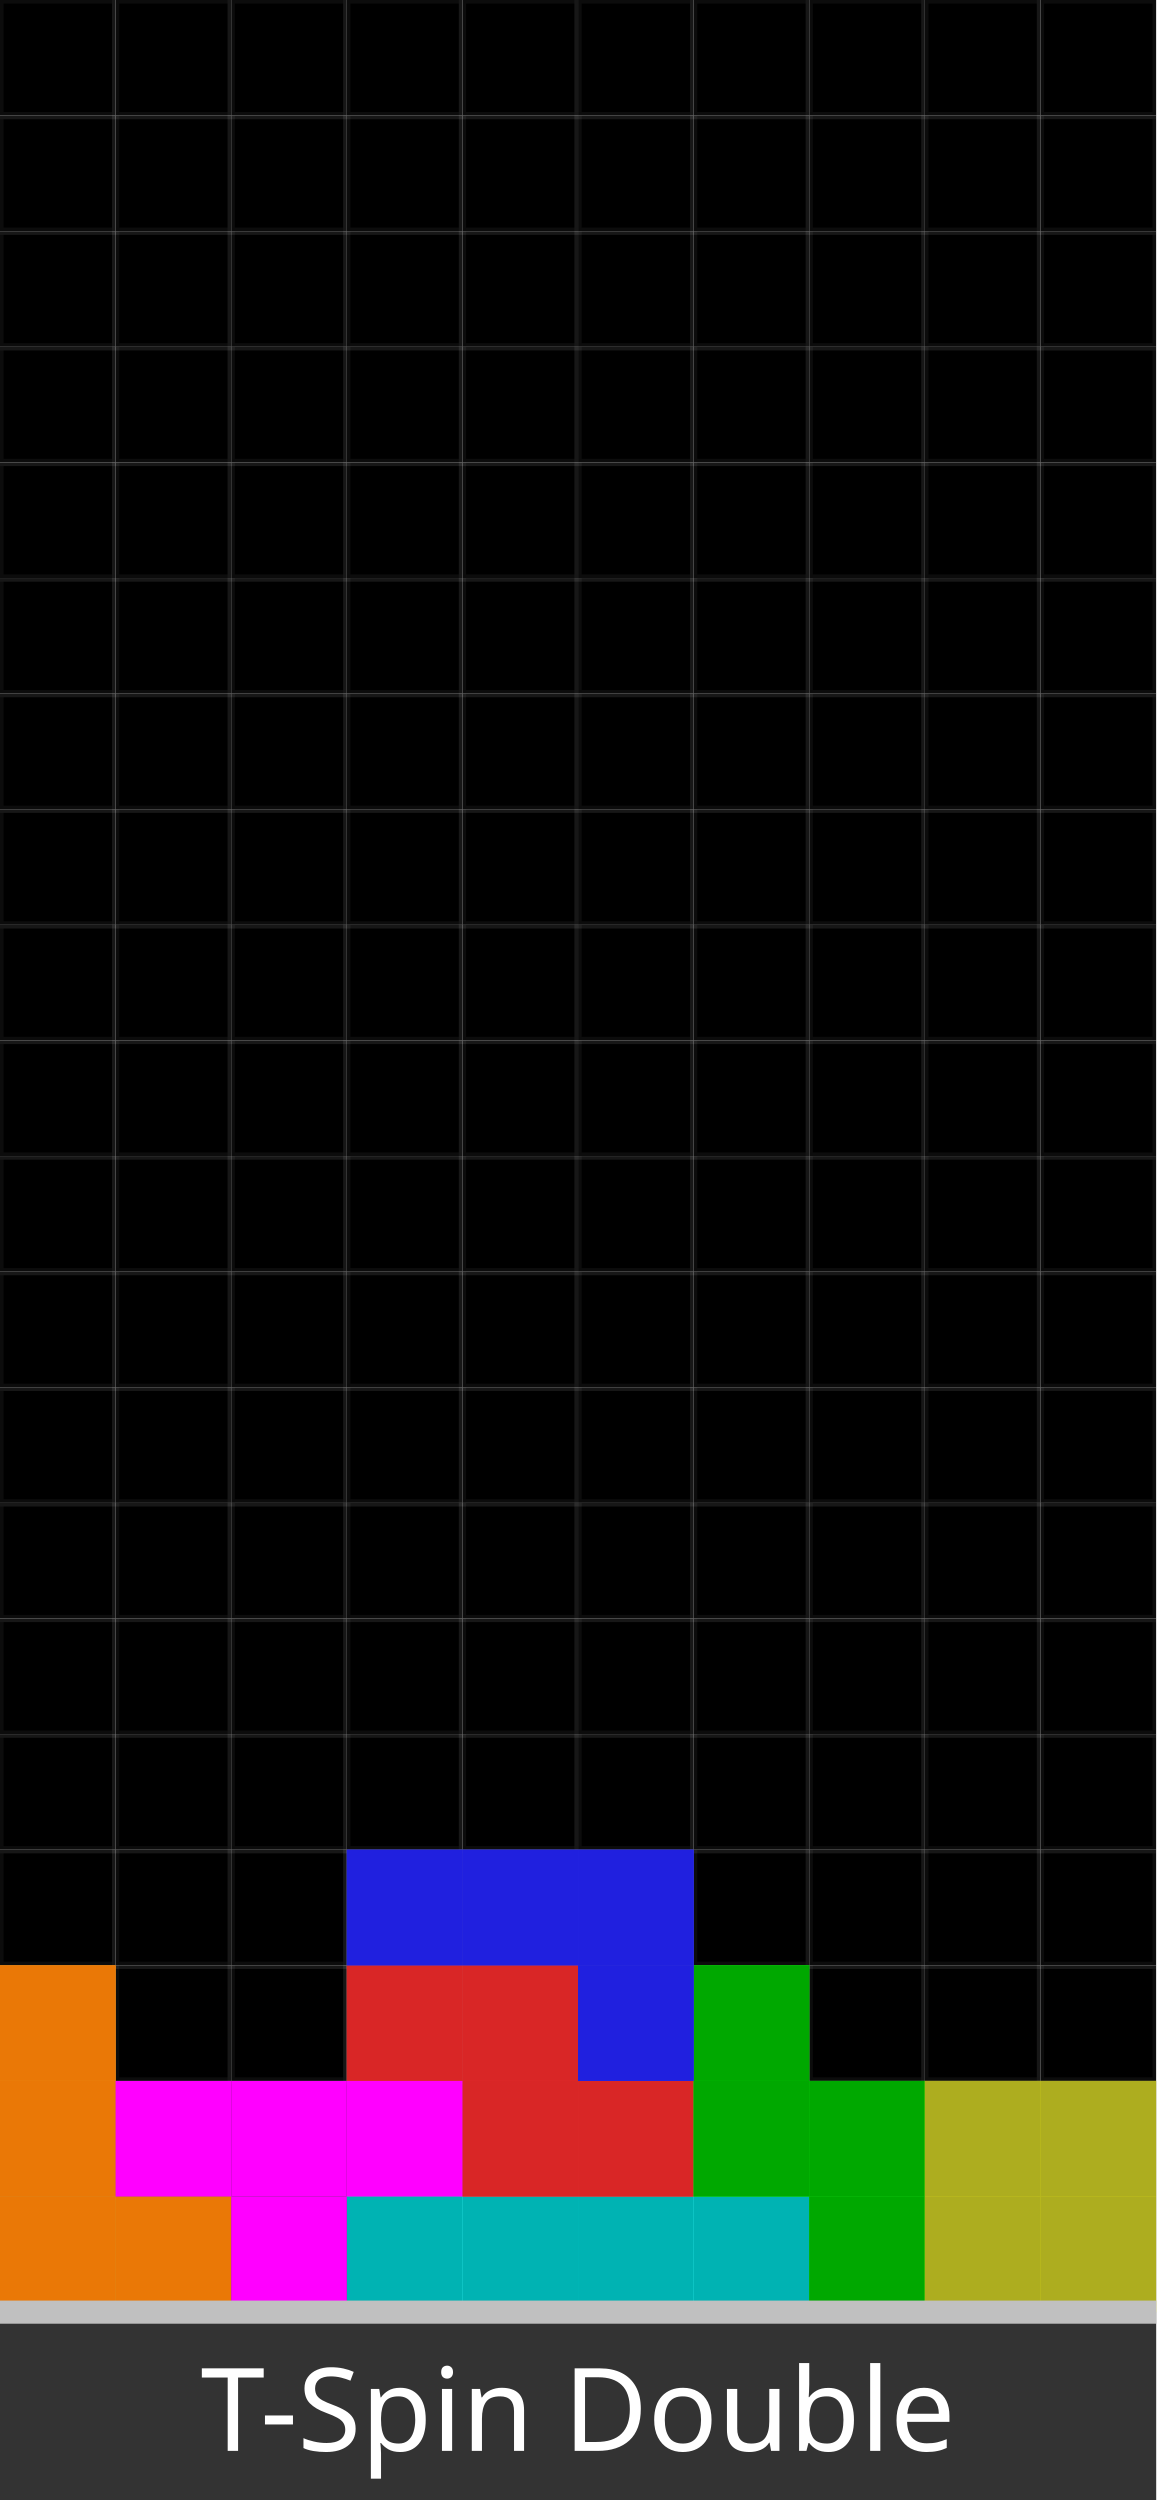
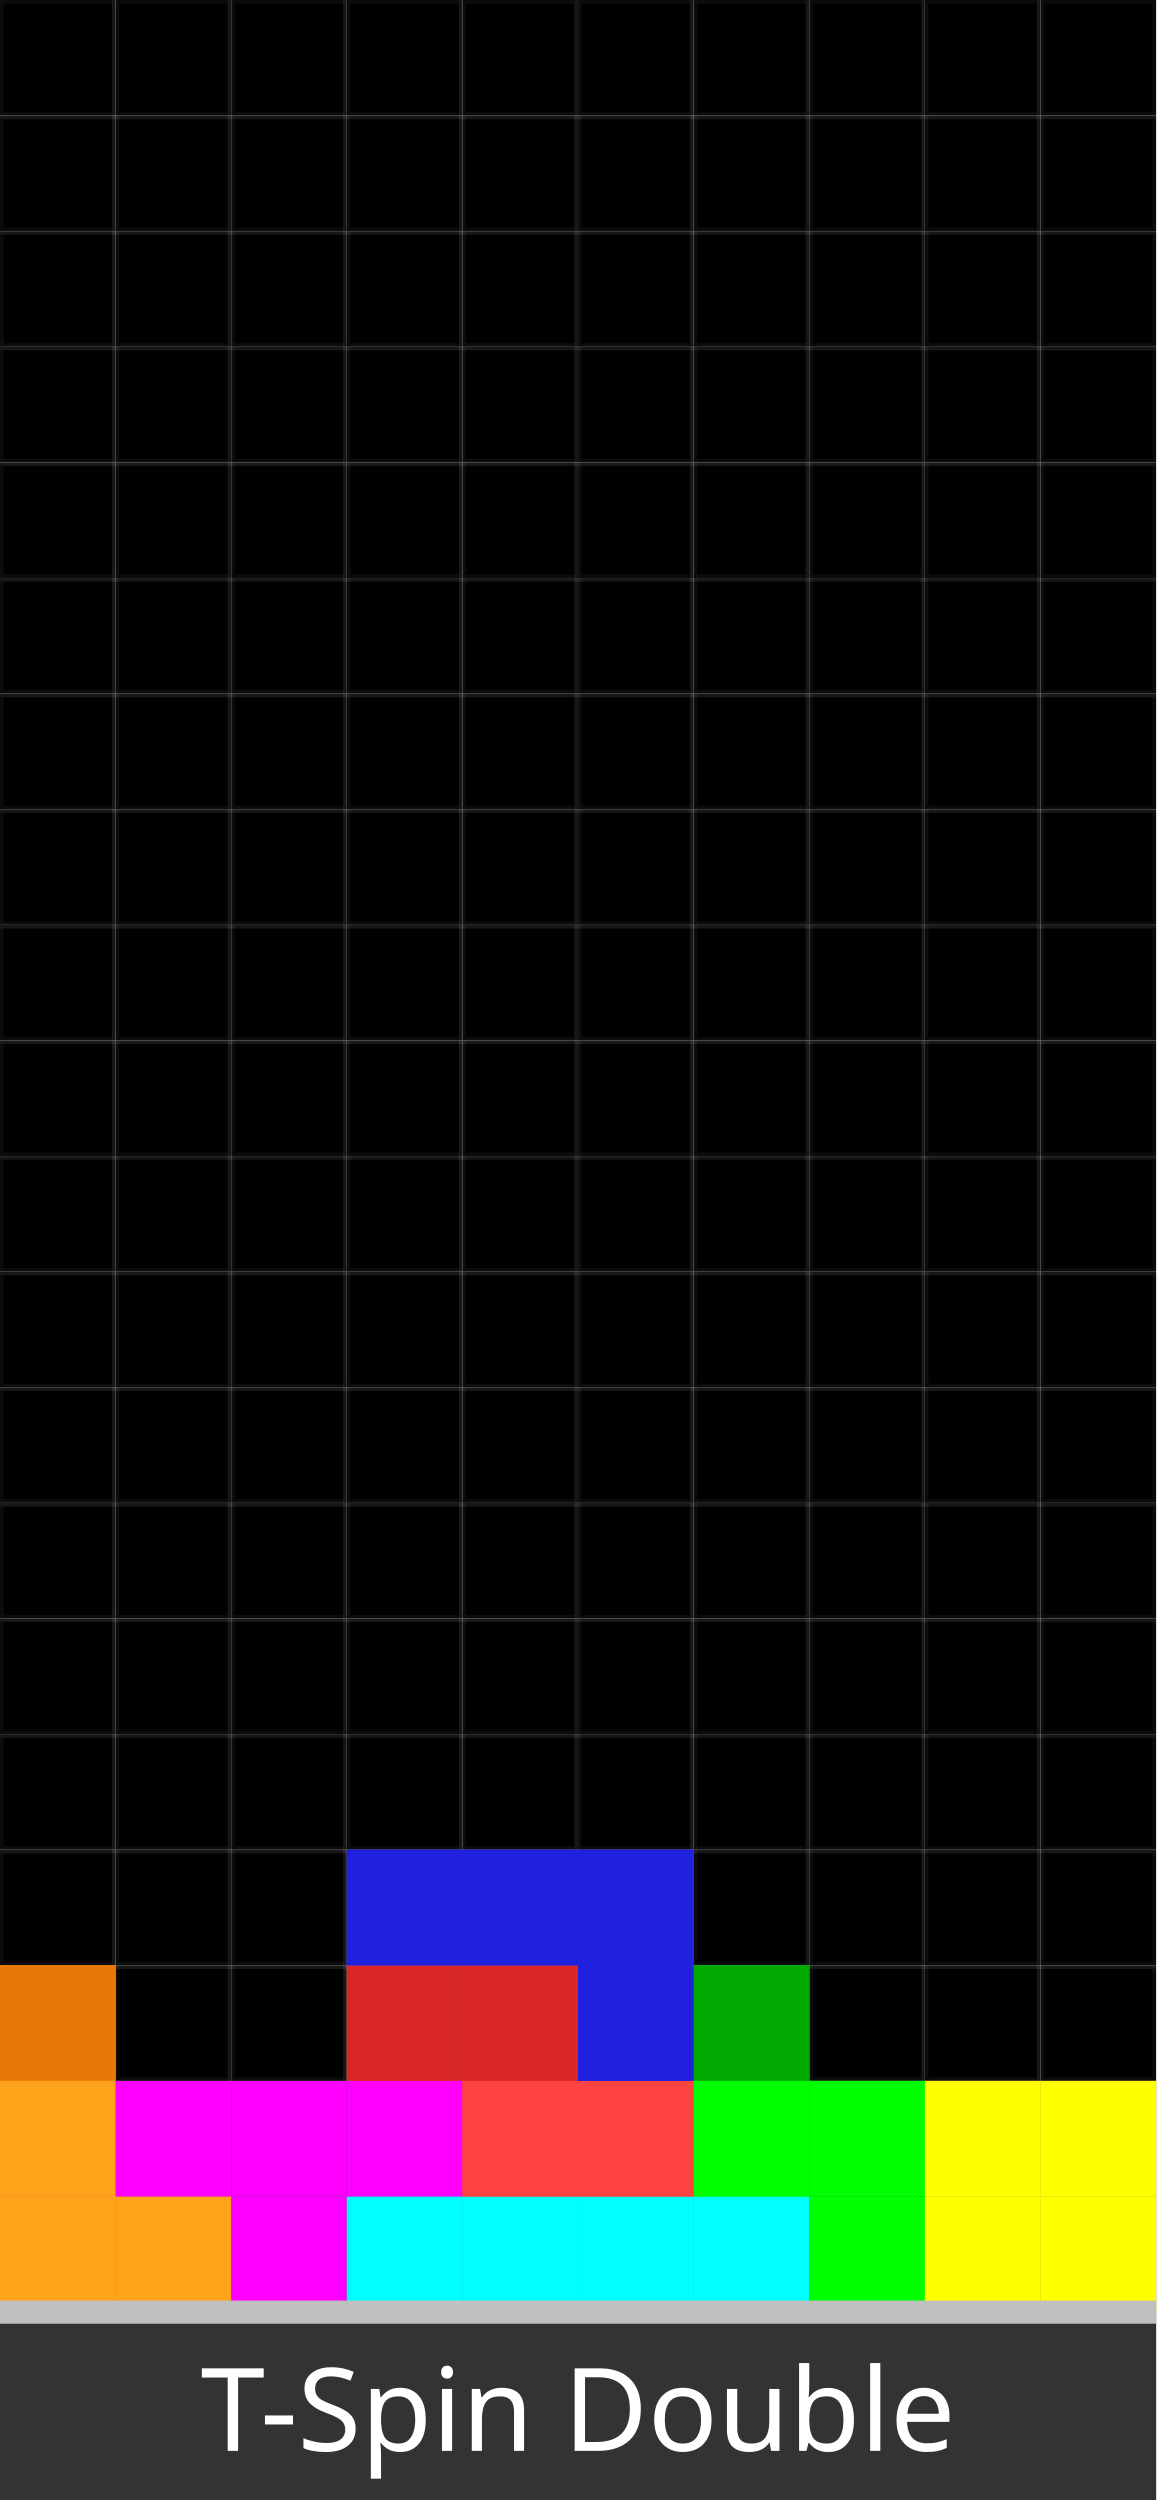
<svg xmlns="http://www.w3.org/2000/svg" viewBox="0 0 160 346" width="160" height="346" style="font-family: sans-serif">
  <defs>
    <rect id="t_" fill="#000" width="16" height="16" stroke="rgba(255,255,255,0.05)" />
    <rect id="tIl" fill="#0ff" width="16" height="16" />
    <rect id="tI" fill="hsl(180, 100%, 35%)" width="16" height="16" />
    <rect id="tZl" fill="hsl(0, 100%, 63%)" width="16" height="16" />
    <rect id="tLl" fill="hsl(36, 100%, 55%)" width="16" height="16" />
    <rect id="tZ" fill="hsl(0, 70%, 50%)" width="16" height="16" />
    <rect id="tL" fill="hsl(30, 95%, 47%)" width="16" height="16" />
    <rect id="tSl" fill="#0f0" width="16" height="16" />
    <rect id="tS" fill="hsl(120, 100%, 33%)" width="16" height="16" />
    <rect id="tOl" fill="#ff0" width="16" height="16" />
    <rect id="tO" fill="hsl(60, 70%, 40%)" width="16" height="16" />
    <rect id="tJl" fill="hsl(240, 100%, 60%)" width="16" height="16" />
    <rect id="tTl" fill="#f0f" width="16" height="16" />
    <rect id="tJ" fill="hsl(240, 75%, 50%)" width="16" height="16" />
  </defs>
  <svg viewBox="0 0 160 346" id="f0">
    <use href="#t_" x="0" y="304" />
    <use href="#t_" x="16" y="304" />
    <use href="#t_" x="32" y="304" />
    <use href="#t_" x="112" y="304" />
    <use href="#t_" x="128" y="304" />
    <use href="#t_" x="144" y="304" />
    <use href="#t_" x="0" y="288" />
    <use href="#t_" x="16" y="288" />
    <use href="#t_" x="32" y="288" />
    <use href="#t_" x="48" y="288" />
    <use href="#t_" x="64" y="288" />
    <use href="#t_" x="80" y="288" />
    <use href="#t_" x="96" y="288" />
    <use href="#t_" x="112" y="288" />
    <use href="#t_" x="128" y="288" />
    <use href="#t_" x="144" y="288" />
    <use href="#t_" x="0" y="272" />
    <use href="#t_" x="16" y="272" />
    <use href="#t_" x="32" y="272" />
    <use href="#t_" x="48" y="272" />
    <use href="#t_" x="64" y="272" />
    <use href="#t_" x="80" y="272" />
    <use href="#t_" x="96" y="272" />
    <use href="#t_" x="112" y="272" />
    <use href="#t_" x="128" y="272" />
    <use href="#t_" x="144" y="272" />
    <use href="#t_" x="0" y="256" />
    <use href="#t_" x="16" y="256" />
    <use href="#t_" x="32" y="256" />
    <use href="#t_" x="48" y="256" />
    <use href="#t_" x="64" y="256" />
    <use href="#t_" x="80" y="256" />
    <use href="#t_" x="96" y="256" />
    <use href="#t_" x="112" y="256" />
    <use href="#t_" x="128" y="256" />
    <use href="#t_" x="144" y="256" />
    <use href="#t_" x="0" y="240" />
    <use href="#t_" x="16" y="240" />
    <use href="#t_" x="32" y="240" />
    <use href="#t_" x="48" y="240" />
    <use href="#t_" x="64" y="240" />
    <use href="#t_" x="80" y="240" />
    <use href="#t_" x="96" y="240" />
    <use href="#t_" x="112" y="240" />
    <use href="#t_" x="128" y="240" />
    <use href="#t_" x="144" y="240" />
    <use href="#t_" x="0" y="224" />
    <use href="#t_" x="16" y="224" />
    <use href="#t_" x="32" y="224" />
    <use href="#t_" x="48" y="224" />
    <use href="#t_" x="64" y="224" />
    <use href="#t_" x="80" y="224" />
    <use href="#t_" x="96" y="224" />
    <use href="#t_" x="112" y="224" />
    <use href="#t_" x="128" y="224" />
    <use href="#t_" x="144" y="224" />
    <use href="#t_" x="0" y="208" />
    <use href="#t_" x="16" y="208" />
    <use href="#t_" x="32" y="208" />
    <use href="#t_" x="48" y="208" />
    <use href="#t_" x="64" y="208" />
    <use href="#t_" x="80" y="208" />
    <use href="#t_" x="96" y="208" />
    <use href="#t_" x="112" y="208" />
    <use href="#t_" x="128" y="208" />
    <use href="#t_" x="144" y="208" />
    <use href="#t_" x="0" y="192" />
    <use href="#t_" x="16" y="192" />
    <use href="#t_" x="32" y="192" />
    <use href="#t_" x="48" y="192" />
    <use href="#t_" x="64" y="192" />
    <use href="#t_" x="80" y="192" />
    <use href="#t_" x="96" y="192" />
    <use href="#t_" x="112" y="192" />
    <use href="#t_" x="128" y="192" />
    <use href="#t_" x="144" y="192" />
    <use href="#t_" x="0" y="176" />
    <use href="#t_" x="16" y="176" />
    <use href="#t_" x="32" y="176" />
    <use href="#t_" x="48" y="176" />
    <use href="#t_" x="64" y="176" />
    <use href="#t_" x="80" y="176" />
    <use href="#t_" x="96" y="176" />
    <use href="#t_" x="112" y="176" />
    <use href="#t_" x="128" y="176" />
    <use href="#t_" x="144" y="176" />
    <use href="#t_" x="0" y="160" />
    <use href="#t_" x="16" y="160" />
    <use href="#t_" x="32" y="160" />
    <use href="#t_" x="48" y="160" />
    <use href="#t_" x="64" y="160" />
    <use href="#t_" x="80" y="160" />
    <use href="#t_" x="96" y="160" />
    <use href="#t_" x="112" y="160" />
    <use href="#t_" x="128" y="160" />
    <use href="#t_" x="144" y="160" />
    <use href="#t_" x="0" y="144" />
    <use href="#t_" x="16" y="144" />
    <use href="#t_" x="32" y="144" />
    <use href="#t_" x="48" y="144" />
    <use href="#t_" x="64" y="144" />
    <use href="#t_" x="80" y="144" />
    <use href="#t_" x="96" y="144" />
    <use href="#t_" x="112" y="144" />
    <use href="#t_" x="128" y="144" />
    <use href="#t_" x="144" y="144" />
    <use href="#t_" x="0" y="128" />
    <use href="#t_" x="16" y="128" />
    <use href="#t_" x="32" y="128" />
    <use href="#t_" x="48" y="128" />
    <use href="#t_" x="64" y="128" />
    <use href="#t_" x="80" y="128" />
    <use href="#t_" x="96" y="128" />
    <use href="#t_" x="112" y="128" />
    <use href="#t_" x="128" y="128" />
    <use href="#t_" x="144" y="128" />
    <use href="#t_" x="0" y="112" />
    <use href="#t_" x="16" y="112" />
    <use href="#t_" x="32" y="112" />
    <use href="#t_" x="48" y="112" />
    <use href="#t_" x="64" y="112" />
    <use href="#t_" x="80" y="112" />
    <use href="#t_" x="96" y="112" />
    <use href="#t_" x="112" y="112" />
    <use href="#t_" x="128" y="112" />
    <use href="#t_" x="144" y="112" />
    <use href="#t_" x="0" y="96" />
    <use href="#t_" x="16" y="96" />
    <use href="#t_" x="32" y="96" />
    <use href="#t_" x="48" y="96" />
    <use href="#t_" x="64" y="96" />
    <use href="#t_" x="80" y="96" />
    <use href="#t_" x="96" y="96" />
    <use href="#t_" x="112" y="96" />
    <use href="#t_" x="128" y="96" />
    <use href="#t_" x="144" y="96" />
    <use href="#t_" x="0" y="80" />
    <use href="#t_" x="16" y="80" />
    <use href="#t_" x="32" y="80" />
    <use href="#t_" x="48" y="80" />
    <use href="#t_" x="64" y="80" />
    <use href="#t_" x="80" y="80" />
    <use href="#t_" x="96" y="80" />
    <use href="#t_" x="112" y="80" />
    <use href="#t_" x="128" y="80" />
    <use href="#t_" x="144" y="80" />
    <use href="#t_" x="0" y="64" />
    <use href="#t_" x="16" y="64" />
    <use href="#t_" x="32" y="64" />
    <use href="#t_" x="48" y="64" />
    <use href="#t_" x="64" y="64" />
    <use href="#t_" x="80" y="64" />
    <use href="#t_" x="96" y="64" />
    <use href="#t_" x="112" y="64" />
    <use href="#t_" x="128" y="64" />
    <use href="#t_" x="144" y="64" />
    <use href="#t_" x="0" y="48" />
    <use href="#t_" x="16" y="48" />
    <use href="#t_" x="32" y="48" />
    <use href="#t_" x="48" y="48" />
    <use href="#t_" x="64" y="48" />
    <use href="#t_" x="80" y="48" />
    <use href="#t_" x="96" y="48" />
    <use href="#t_" x="112" y="48" />
    <use href="#t_" x="128" y="48" />
    <use href="#t_" x="144" y="48" />
    <use href="#t_" x="0" y="32" />
    <use href="#t_" x="16" y="32" />
    <use href="#t_" x="32" y="32" />
    <use href="#t_" x="48" y="32" />
    <use href="#t_" x="64" y="32" />
    <use href="#t_" x="80" y="32" />
    <use href="#t_" x="96" y="32" />
    <use href="#t_" x="112" y="32" />
    <use href="#t_" x="128" y="32" />
    <use href="#t_" x="144" y="32" />
    <use href="#t_" x="0" y="16" />
    <use href="#t_" x="16" y="16" />
    <use href="#t_" x="32" y="16" />
    <use href="#t_" x="48" y="16" />
    <use href="#t_" x="64" y="16" />
    <use href="#t_" x="80" y="16" />
    <use href="#t_" x="96" y="16" />
    <use href="#t_" x="112" y="16" />
    <use href="#t_" x="128" y="16" />
    <use href="#t_" x="144" y="16" />
    <use href="#t_" x="0" y="0" />
    <use href="#t_" x="16" y="0" />
    <use href="#t_" x="32" y="0" />
    <use href="#t_" x="48" y="0" />
    <use href="#t_" x="64" y="0" />
    <use href="#t_" x="80" y="0" />
    <use href="#t_" x="96" y="0" />
    <use href="#t_" x="112" y="0" />
    <use href="#t_" x="128" y="0" />
    <use href="#t_" x="144" y="0" />
    <use href="#tIl" x="48" y="304" />
    <use href="#tIl" x="64" y="304" />
    <use href="#tIl" x="80" y="304" />
    <use href="#tIl" x="96" y="304" />
    <rect fill="#333" y="320" width="160" height="26" />
    <text x="80" y="339.2" text-anchor="middle" font-size="16" fill="white">Opening</text>
  </svg>
  <svg viewBox="0 0 160 346" id="f1">
    <use href="#tI" x="48" y="304" />
    <use href="#tI" x="64" y="304" />
    <use href="#tI" x="80" y="304" />
    <use href="#tI" x="96" y="304" />
    <use href="#tZl" x="64" y="288" />
    <use href="#tZl" x="80" y="288" />
    <use href="#tZl" x="48" y="272" />
    <use href="#tZl" x="64" y="272" />
    <style>
      #f1 {
        animation: a1 3500ms step-end infinite;
      }
      @keyframes a1 {
        0% {visibility: hidden} 14.286% {visibility: visible}
      }
    </style>
  </svg>
  <svg viewBox="0 0 160 346" id="f2">
    <use href="#tLl" x="0" y="304" />
    <use href="#tLl" x="16" y="304" />
    <use href="#tLl" x="0" y="288" />
    <use href="#tZ" x="64" y="288" />
    <use href="#tZ" x="80" y="288" />
    <use href="#tLl" x="0" y="272" />
    <use href="#tZ" x="48" y="272" />
    <use href="#tZ" x="64" y="272" />
    <style>
      #f2 {
        animation: a2 3500ms step-end infinite;
      }
      @keyframes a2 {
        0% {visibility: hidden} 28.571% {visibility: visible}
      }
    </style>
  </svg>
  <svg viewBox="0 0 160 346" id="f3">
    <use href="#tL" x="0" y="304" />
    <use href="#tL" x="16" y="304" />
    <use href="#tSl" x="112" y="304" />
    <use href="#tL" x="0" y="288" />
    <use href="#tSl" x="96" y="288" />
    <use href="#tSl" x="112" y="288" />
    <use href="#tL" x="0" y="272" />
    <use href="#tSl" x="96" y="272" />
    <style>
      #f3 {
        animation: a3 3500ms step-end infinite;
      }
      @keyframes a3 {
        0% {visibility: hidden} 42.857% {visibility: visible}
      }
    </style>
  </svg>
  <svg viewBox="0 0 160 346" id="f4">
    <use href="#tS" x="112" y="304" />
    <use href="#tOl" x="128" y="304" />
    <use href="#tOl" x="144" y="304" />
    <use href="#tS" x="96" y="288" />
    <use href="#tS" x="112" y="288" />
    <use href="#tOl" x="128" y="288" />
    <use href="#tOl" x="144" y="288" />
    <use href="#tS" x="96" y="272" />
    <style>
      #f4 {
        animation: a4 3500ms step-end infinite;
      }
      @keyframes a4 {
        0% {visibility: hidden} 57.143% {visibility: visible}
      }
    </style>
  </svg>
  <svg viewBox="0 0 160 346" id="f5">
    <use href="#tO" x="128" y="304" />
    <use href="#tO" x="144" y="304" />
    <use href="#tO" x="128" y="288" />
    <use href="#tO" x="144" y="288" />
    <use href="#tJl" x="80" y="272" />
    <use href="#tJl" x="48" y="256" />
    <use href="#tJl" x="64" y="256" />
    <use href="#tJl" x="80" y="256" />
    <style>
      #f5 {
        animation: a5 3500ms step-end infinite;
      }
      @keyframes a5 {
        0% {visibility: hidden} 71.429% {visibility: visible}
      }
    </style>
  </svg>
  <svg viewBox="0 0 160 346" id="f6">
+     <use href="#tLl" x="0" y="304" />
+     <use href="#tLl" x="16" y="304" />
    <use href="#tTl" x="32" y="304" />
+     <use href="#tIl" x="48" y="304" />
+     <use href="#tIl" x="64" y="304" />
+     <use href="#tIl" x="80" y="304" />
+     <use href="#tIl" x="96" y="304" />
+     <use href="#tSl" x="112" y="304" />
+     <use href="#tOl" x="128" y="304" />
+     <use href="#tOl" x="144" y="304" />
+     <use href="#tLl" x="0" y="288" />
    <use href="#tTl" x="16" y="288" />
    <use href="#tTl" x="32" y="288" />
    <use href="#tTl" x="48" y="288" />
+     <use href="#tZl" x="64" y="288" />
+     <use href="#tZl" x="80" y="288" />
+     <use href="#tSl" x="96" y="288" />
+     <use href="#tSl" x="112" y="288" />
+     <use href="#tOl" x="128" y="288" />
+     <use href="#tOl" x="144" y="288" />
    <use href="#tJ" x="80" y="272" />
    <use href="#tJ" x="48" y="256" />
    <use href="#tJ" x="64" y="256" />
    <use href="#tJ" x="80" y="256" />
    <rect fill="#333" y="320" width="160" height="26" />
    <text x="80" y="339.2" text-anchor="middle" font-size="16" fill="white">T-Spin Double</text>
    <style>
      #f6 {
        animation: a6 3500ms step-end infinite;
      }
      @keyframes a6 {
        0% {visibility: hidden} 85.714% {visibility: visible}
      }
    </style>
  </svg>
  <path d="M 0,320 H160" stroke="silver" stroke-width="3.2" stroke-dasharray="160" id="p" />
  <style>
        #p {animation: p 3500ms steps(7, start) infinite}
        @keyframes p {
          from {
            stroke-dashoffset: 160;
          }
          to {
            stroke-dashoffset: 0;
          }
        }
      </style>
</svg>
